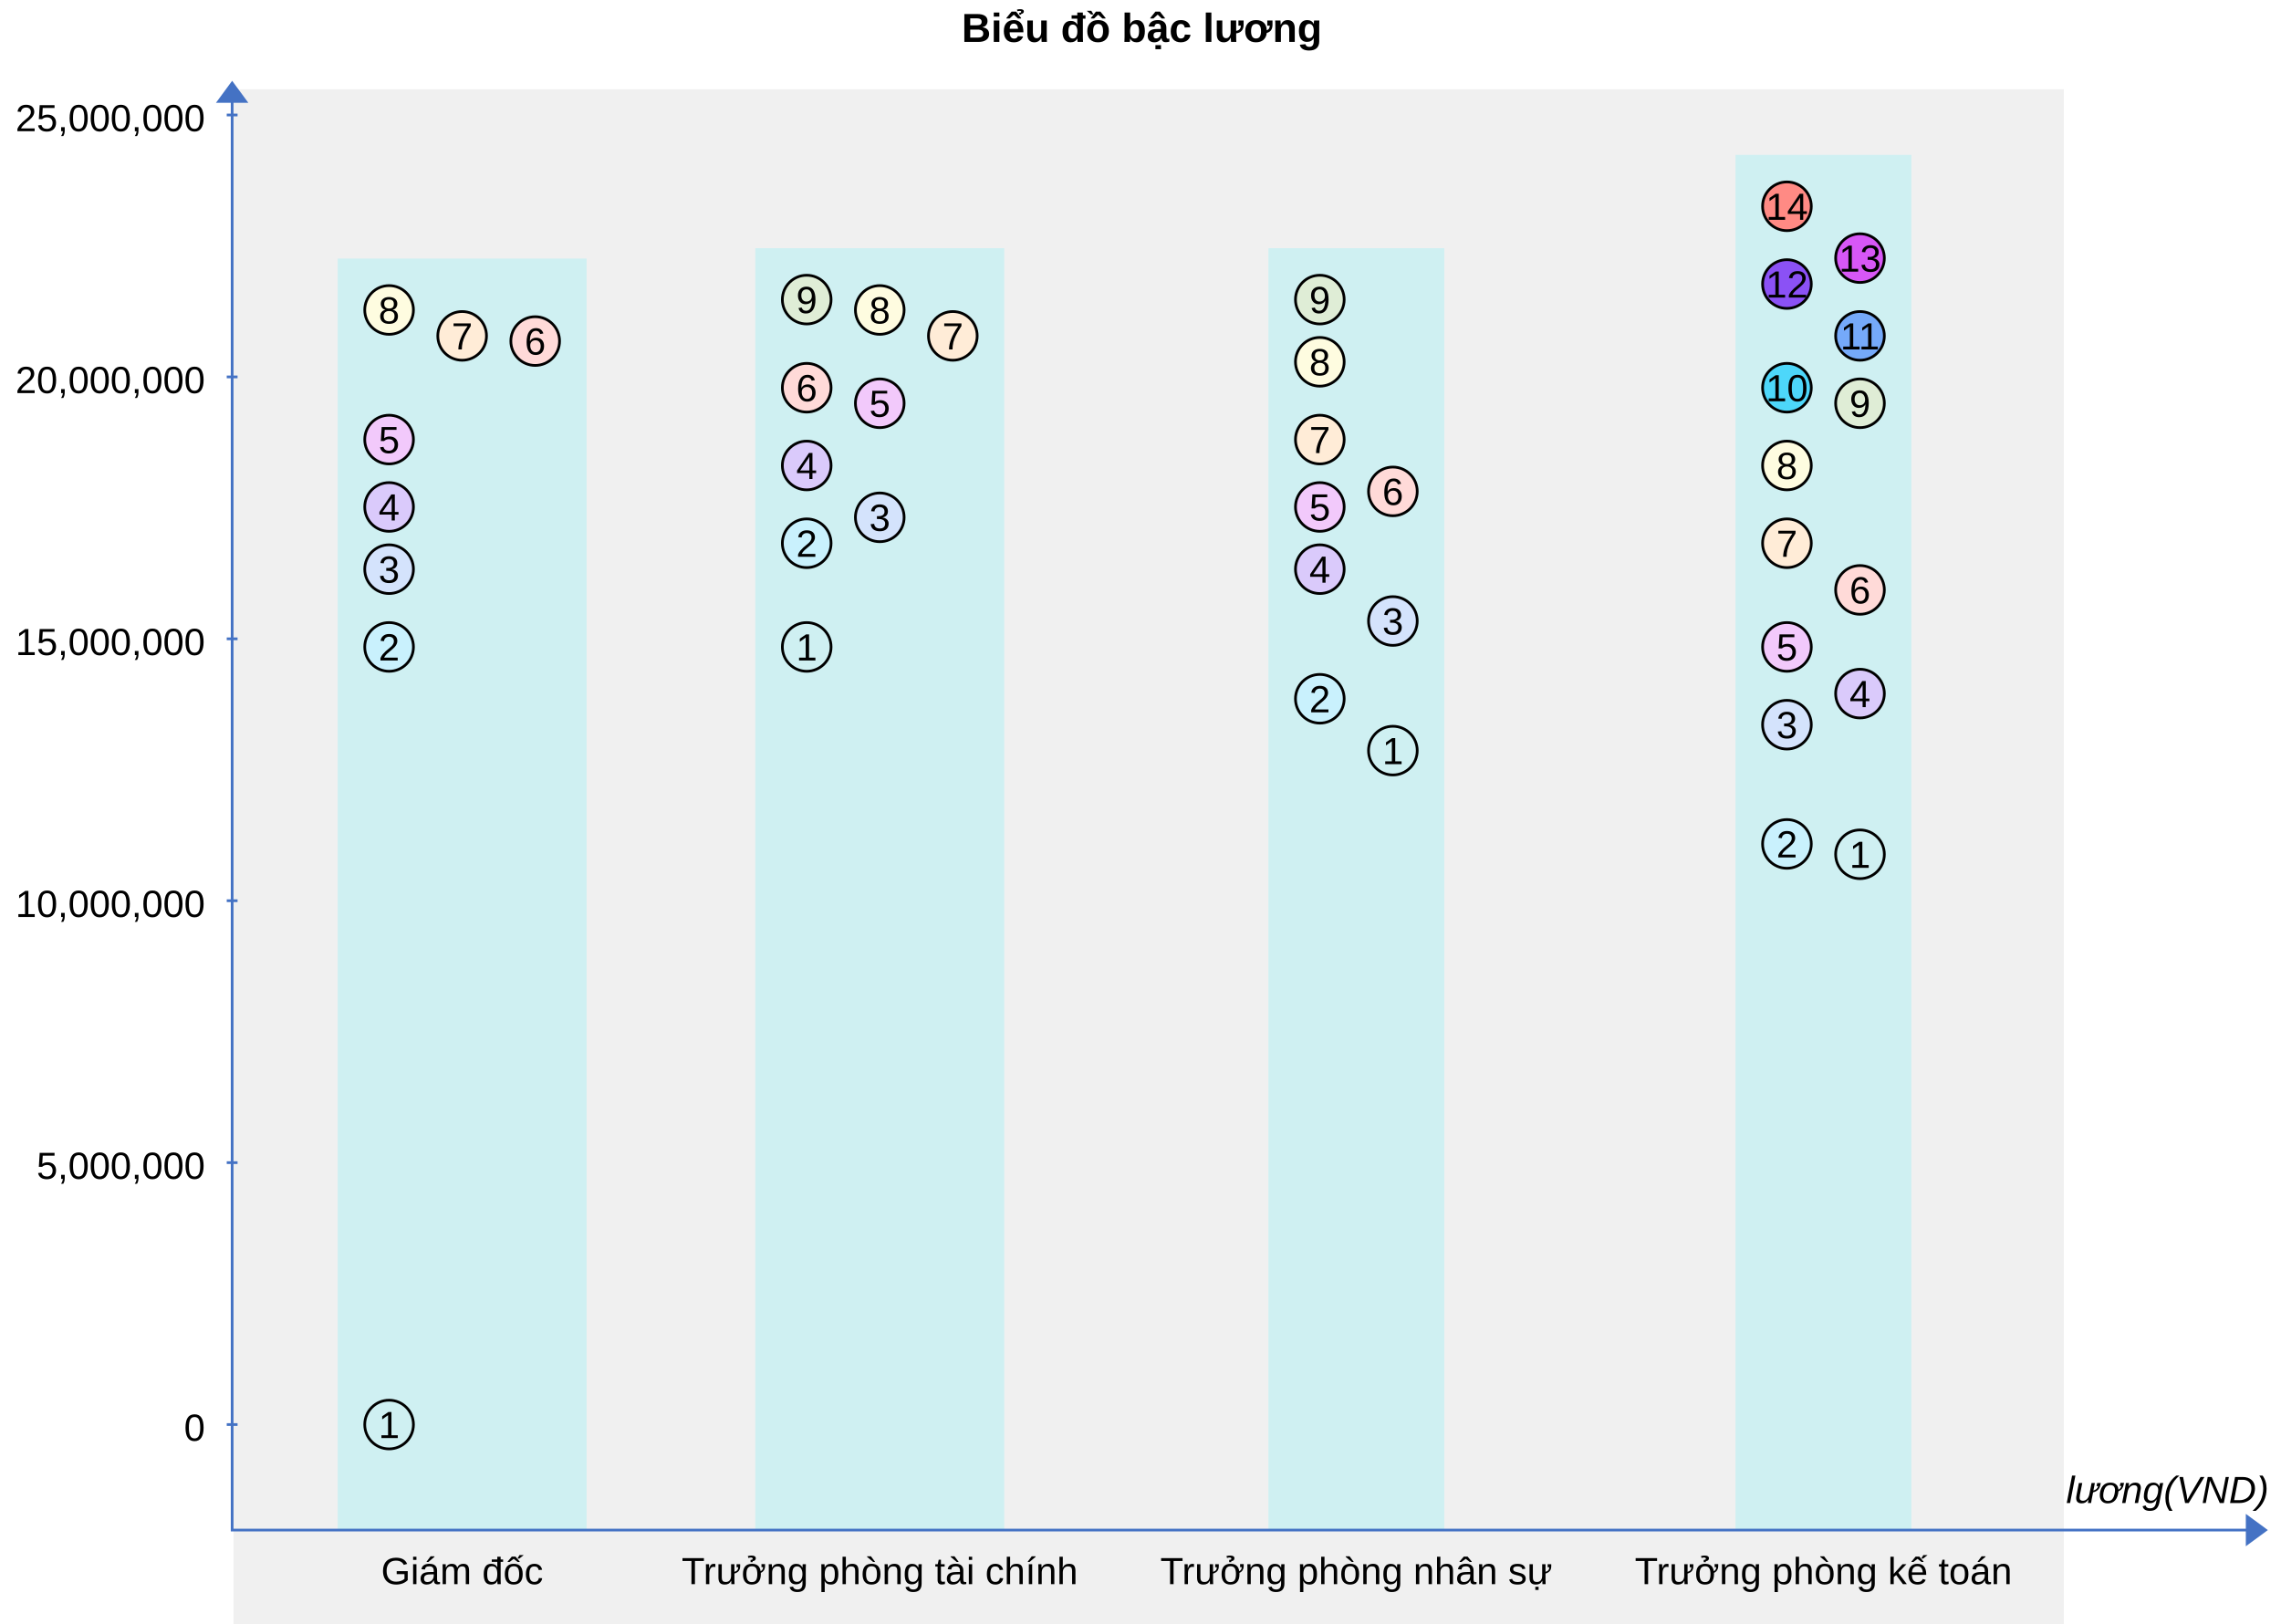
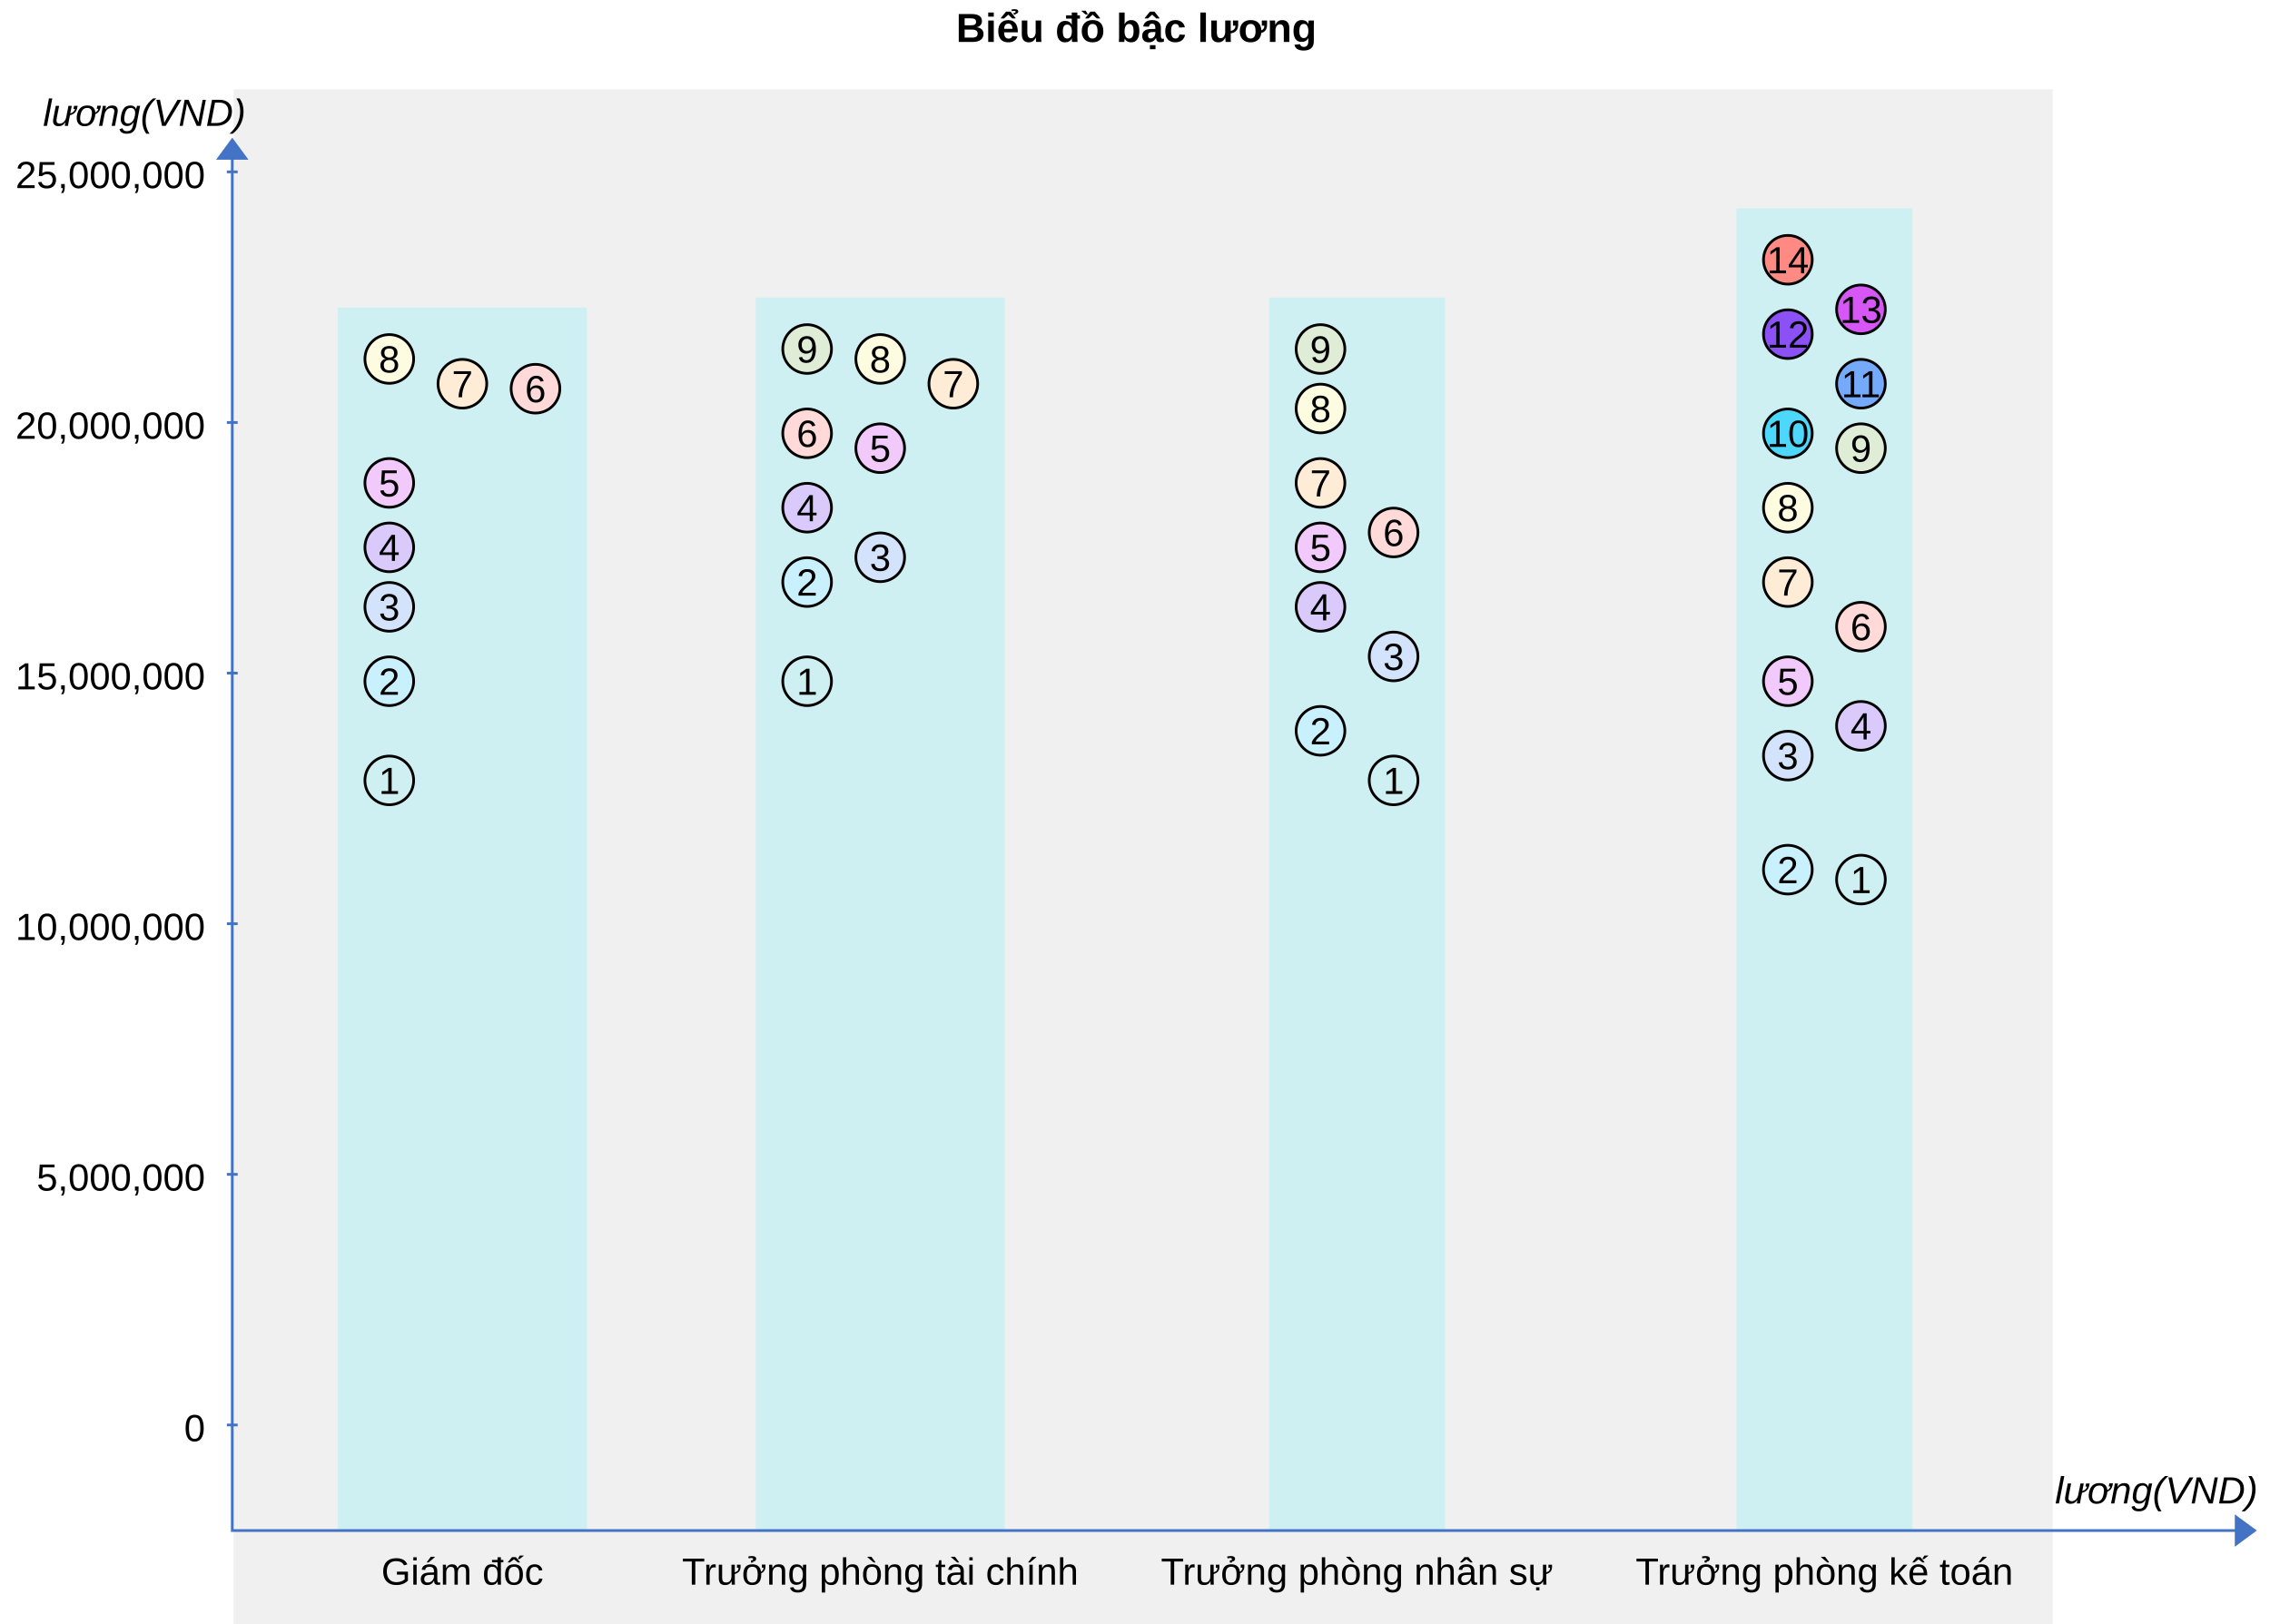
- <svg xmlns="http://www.w3.org/2000/svg" version="1.1" class="ag-canvas vc-chart vc-rank-chart" width="843" height="600" viewBox="-0.5 -0.5 843 600" style="width: 100%; height: 600px; font-family: &quot;Helvetica Neue&quot;, Arial, Helvetica, sans-serif; font-size: 14px; background-color: rgb(255, 255, 255);">
+ <svg xmlns="http://www.w3.org/2000/svg" version="1.1" class="ag-canvas vc-chart vc-rank-chart" width="838.5" height="600" viewBox="-0.5 -0.5 838.5 600" style="width: 838.5px; height: 600px; font-family: &quot;Helvetica Neue&quot;, Arial, Helvetica, sans-serif; font-size: 14px; background-color: rgb(255, 255, 255);">
  <image class="absol-attachhook" style="display:none" href="" />
  <g class="vc-body" transform="translate(5,32)">
    <g class="vc-axis-ctn" transform="translate(80.29688,0)">
      <g class="vc-oxy-space" transform="translate(0,533)">
        <g class="vc-ox-label-ctn" transform="translate(0,20)">
          <text class="vc-ox-label" x="85" style="text-anchor: middle;">Giám đốc</text>
          <text class="vc-ox-label" x="239.344" style="text-anchor: middle;">Trưởng phòng tài chính</text>
          <text class="vc-ox-label" x="415.477" style="text-anchor: middle;">Trưởng phòng nhân sự</text>
          <text class="vc-ox-label" x="588.109" style="text-anchor: middle;">Trưởng phòng kế toán</text>
        </g>
        <g class="vc-rank-list-ctn">
          <g transform="translate(39,0)">
-             <rect x="0" y="-469.94" class="vc-rank-position-list-rect" width="92" height="469.94" style="stroke: none; fill: rgba(0, 247, 255, 0.137);" />
-             <g transform="translate(10, -39)">
-               <circle cx="9" cy="0" r="9" class="rank-chart-plot" style="fill: transparent; stroke: rgb(0, 0, 0); stroke-width: 1px;" />
-               <text x="9" y="5" text-anchor="middle" class="rank-chart-plot-text" style="cursor: default;">1</text>
-             </g>
-             <g transform="translate(10, -326.4)">
-               <circle cx="9" cy="0" r="9" class="rank-chart-plot" style="fill: rgb(201, 241, 253); stroke: rgb(0, 0, 0); stroke-width: 1px;" />
-               <text x="9" y="5" text-anchor="middle" class="rank-chart-plot-text" style="cursor: default;">2</text>
-             </g>
-             <g transform="translate(10, -355.14)">
-               <circle cx="9" cy="0" r="9" class="rank-chart-plot" style="fill: rgb(212, 227, 252); stroke: rgb(0, 0, 0); stroke-width: 1px;" />
-               <text x="9" y="5" text-anchor="middle" class="rank-chart-plot-text" style="cursor: default;">3</text>
-             </g>
-             <g transform="translate(10, -378.132)">
-               <circle cx="9" cy="0" r="9" class="rank-chart-plot" style="fill: rgb(218, 202, 251); stroke: rgb(0, 0, 0); stroke-width: 1px;" />
-               <text x="9" y="5" text-anchor="middle" class="rank-chart-plot-text" style="cursor: default;">4</text>
-             </g>
-             <g transform="translate(10, -403.04)">
-               <circle cx="9" cy="0" r="9" class="rank-chart-plot" style="fill: rgb(242, 201, 251); stroke: rgb(0, 0, 0); stroke-width: 1px;" />
-               <text x="9" y="5" text-anchor="middle" class="rank-chart-plot-text" style="cursor: default;">5</text>
-             </g>
-             <g transform="translate(64, -439.444)">
-               <circle cx="9" cy="0" r="9" class="rank-chart-plot" style="fill: rgb(255, 218, 216); stroke: rgb(0, 0, 0); stroke-width: 1px;" />
-               <text x="9" y="5" text-anchor="middle" class="rank-chart-plot-text" style="cursor: default;">6</text>
-             </g>
-             <g transform="translate(37, -441.36)">
-               <circle cx="9" cy="0" r="9" class="rank-chart-plot" style="fill: rgb(255, 236, 215); stroke: rgb(0, 0, 0); stroke-width: 1px;" />
-               <text x="9" y="5" text-anchor="middle" class="rank-chart-plot-text" style="cursor: default;">7</text>
-             </g>
-             <g transform="translate(10, -450.94)">
-               <circle cx="9" cy="0" r="9" class="rank-chart-plot" style="fill: rgb(254, 252, 224); stroke: rgb(0, 0, 0); stroke-width: 1px;" />
-               <text x="9" y="5" text-anchor="middle" class="rank-chart-plot-text" style="cursor: default;">8</text>
+             <rect x="0" y="-451.88" class="vc-rank-position-list-rect" width="92" height="451.88" style="stroke: none; fill: rgba(0, 247, 255, 0.137);" />
+             <g transform="translate(10, -277.16)">
+               <circle cx="9" cy="0" r="9" class="rank-chart-plot" style="fill: transparent; stroke: rgb(0, 0, 0); stroke-width: 1px;" />
+               <text x="9" y="5" text-anchor="middle" class="rank-chart-plot-text" style="cursor: default;">1
+                             </text>
+             </g>
+             <g transform="translate(10, -313.8)">
+               <circle cx="9" cy="0" r="9" class="rank-chart-plot" style="fill: rgb(201, 241, 253); stroke: rgb(0, 0, 0); stroke-width: 1px;" />
+               <text x="9" y="5" text-anchor="middle" class="rank-chart-plot-text" style="cursor: default;">2
+                             </text>
+             </g>
+             <g transform="translate(10, -341.28)">
+               <circle cx="9" cy="0" r="9" class="rank-chart-plot" style="fill: rgb(212, 227, 252); stroke: rgb(0, 0, 0); stroke-width: 1px;" />
+               <text x="9" y="5" text-anchor="middle" class="rank-chart-plot-text" style="cursor: default;">3
+                             </text>
+             </g>
+             <g transform="translate(10, -363.264)">
+               <circle cx="9" cy="0" r="9" class="rank-chart-plot" style="fill: rgb(218, 202, 251); stroke: rgb(0, 0, 0); stroke-width: 1px;" />
+               <text x="9" y="5" text-anchor="middle" class="rank-chart-plot-text" style="cursor: default;">4
+                             </text>
+             </g>
+             <g transform="translate(10, -387.08)">
+               <circle cx="9" cy="0" r="9" class="rank-chart-plot" style="fill: rgb(242, 201, 251); stroke: rgb(0, 0, 0); stroke-width: 1px;" />
+               <text x="9" y="5" text-anchor="middle" class="rank-chart-plot-text" style="cursor: default;">5
+                             </text>
+             </g>
+             <g transform="translate(64, -421.888)">
+               <circle cx="9" cy="0" r="9" class="rank-chart-plot" style="fill: rgb(255, 218, 216); stroke: rgb(0, 0, 0); stroke-width: 1px;" />
+               <text x="9" y="5" text-anchor="middle" class="rank-chart-plot-text" style="cursor: default;">6
+                             </text>
+             </g>
+             <g transform="translate(37, -423.72)">
+               <circle cx="9" cy="0" r="9" class="rank-chart-plot" style="fill: rgb(255, 236, 215); stroke: rgb(0, 0, 0); stroke-width: 1px;" />
+               <text x="9" y="5" text-anchor="middle" class="rank-chart-plot-text" style="cursor: default;">7
+                             </text>
+             </g>
+             <g transform="translate(10, -432.88)">
+               <circle cx="9" cy="0" r="9" class="rank-chart-plot" style="fill: rgb(254, 252, 224); stroke: rgb(0, 0, 0); stroke-width: 1px;" />
+               <text x="9" y="5" text-anchor="middle" class="rank-chart-plot-text" style="cursor: default;">8
+                             </text>
            </g>
          </g>
          <g transform="translate(193.3438,0)">
-             <rect x="0" y="-473.772" class="vc-rank-position-list-rect" width="92" height="473.772" style="stroke: none; fill: rgba(0, 247, 255, 0.137);" />
-             <g transform="translate(10, -326.4)">
-               <circle cx="9" cy="0" r="9" class="rank-chart-plot" style="fill: transparent; stroke: rgb(0, 0, 0); stroke-width: 1px;" />
-               <text x="9" y="5" text-anchor="middle" class="rank-chart-plot-text" style="cursor: default;">1</text>
-             </g>
-             <g transform="translate(10, -364.72)">
-               <circle cx="9" cy="0" r="9" class="rank-chart-plot" style="fill: rgb(201, 241, 253); stroke: rgb(0, 0, 0); stroke-width: 1px;" />
-               <text x="9" y="5" text-anchor="middle" class="rank-chart-plot-text" style="cursor: default;">2</text>
-             </g>
-             <g transform="translate(37, -374.3)">
-               <circle cx="9" cy="0" r="9" class="rank-chart-plot" style="fill: rgb(212, 227, 252); stroke: rgb(0, 0, 0); stroke-width: 1px;" />
-               <text x="9" y="5" text-anchor="middle" class="rank-chart-plot-text" style="cursor: default;">3</text>
-             </g>
-             <g transform="translate(10, -393.46)">
-               <circle cx="9" cy="0" r="9" class="rank-chart-plot" style="fill: rgb(218, 202, 251); stroke: rgb(0, 0, 0); stroke-width: 1px;" />
-               <text x="9" y="5" text-anchor="middle" class="rank-chart-plot-text" style="cursor: default;">4</text>
-             </g>
-             <g transform="translate(37, -416.452)">
-               <circle cx="9" cy="0" r="9" class="rank-chart-plot" style="fill: rgb(242, 201, 251); stroke: rgb(0, 0, 0); stroke-width: 1px;" />
-               <text x="9" y="5" text-anchor="middle" class="rank-chart-plot-text" style="cursor: default;">5</text>
-             </g>
-             <g transform="translate(10, -422.2)">
-               <circle cx="9" cy="0" r="9" class="rank-chart-plot" style="fill: rgb(255, 218, 216); stroke: rgb(0, 0, 0); stroke-width: 1px;" />
-               <text x="9" y="5" text-anchor="middle" class="rank-chart-plot-text" style="cursor: default;">6</text>
-             </g>
-             <g transform="translate(64, -441.36)">
-               <circle cx="9" cy="0" r="9" class="rank-chart-plot" style="fill: rgb(255, 236, 215); stroke: rgb(0, 0, 0); stroke-width: 1px;" />
-               <text x="9" y="5" text-anchor="middle" class="rank-chart-plot-text" style="cursor: default;">7</text>
-             </g>
-             <g transform="translate(37, -450.94)">
-               <circle cx="9" cy="0" r="9" class="rank-chart-plot" style="fill: rgb(254, 252, 224); stroke: rgb(0, 0, 0); stroke-width: 1px;" />
-               <text x="9" y="5" text-anchor="middle" class="rank-chart-plot-text" style="cursor: default;">8</text>
-             </g>
-             <g transform="translate(10, -454.772)">
+             <rect x="0" y="-455.544" class="vc-rank-position-list-rect" width="92" height="455.544" style="stroke: none; fill: rgba(0, 247, 255, 0.137);" />
+             <g transform="translate(10, -313.8)">
+               <circle cx="9" cy="0" r="9" class="rank-chart-plot" style="fill: transparent; stroke: rgb(0, 0, 0); stroke-width: 1px;" />
+               <text x="9" y="5" text-anchor="middle" class="rank-chart-plot-text" style="cursor: default;">1
+                             </text>
+             </g>
+             <g transform="translate(10, -350.44)">
+               <circle cx="9" cy="0" r="9" class="rank-chart-plot" style="fill: rgb(201, 241, 253); stroke: rgb(0, 0, 0); stroke-width: 1px;" />
+               <text x="9" y="5" text-anchor="middle" class="rank-chart-plot-text" style="cursor: default;">2
+                             </text>
+             </g>
+             <g transform="translate(37, -359.6)">
+               <circle cx="9" cy="0" r="9" class="rank-chart-plot" style="fill: rgb(212, 227, 252); stroke: rgb(0, 0, 0); stroke-width: 1px;" />
+               <text x="9" y="5" text-anchor="middle" class="rank-chart-plot-text" style="cursor: default;">3
+                             </text>
+             </g>
+             <g transform="translate(10, -377.92)">
+               <circle cx="9" cy="0" r="9" class="rank-chart-plot" style="fill: rgb(218, 202, 251); stroke: rgb(0, 0, 0); stroke-width: 1px;" />
+               <text x="9" y="5" text-anchor="middle" class="rank-chart-plot-text" style="cursor: default;">4
+                             </text>
+             </g>
+             <g transform="translate(37, -399.904)">
+               <circle cx="9" cy="0" r="9" class="rank-chart-plot" style="fill: rgb(242, 201, 251); stroke: rgb(0, 0, 0); stroke-width: 1px;" />
+               <text x="9" y="5" text-anchor="middle" class="rank-chart-plot-text" style="cursor: default;">5
+                             </text>
+             </g>
+             <g transform="translate(10, -405.4)">
+               <circle cx="9" cy="0" r="9" class="rank-chart-plot" style="fill: rgb(255, 218, 216); stroke: rgb(0, 0, 0); stroke-width: 1px;" />
+               <text x="9" y="5" text-anchor="middle" class="rank-chart-plot-text" style="cursor: default;">6
+                             </text>
+             </g>
+             <g transform="translate(64, -423.72)">
+               <circle cx="9" cy="0" r="9" class="rank-chart-plot" style="fill: rgb(255, 236, 215); stroke: rgb(0, 0, 0); stroke-width: 1px;" />
+               <text x="9" y="5" text-anchor="middle" class="rank-chart-plot-text" style="cursor: default;">7
+                             </text>
+             </g>
+             <g transform="translate(37, -432.88)">
+               <circle cx="9" cy="0" r="9" class="rank-chart-plot" style="fill: rgb(254, 252, 224); stroke: rgb(0, 0, 0); stroke-width: 1px;" />
+               <text x="9" y="5" text-anchor="middle" class="rank-chart-plot-text" style="cursor: default;">8
+                             </text>
+             </g>
+             <g transform="translate(10, -436.544)">
              <circle cx="9" cy="0" r="9" class="rank-chart-plot" style="fill: rgb(223, 237, 214); stroke: rgb(0, 0, 0); stroke-width: 1px;" />
-               <text x="9" y="5" text-anchor="middle" class="rank-chart-plot-text" style="cursor: default;">9</text>
+               <text x="9" y="5" text-anchor="middle" class="rank-chart-plot-text" style="cursor: default;">9
+                             </text>
            </g>
          </g>
          <g transform="translate(382.9766,0)">
-             <rect x="0" y="-473.772" class="vc-rank-position-list-rect" width="65" height="473.772" style="stroke: none; fill: rgba(0, 247, 255, 0.137);" />
-             <g transform="translate(37, -288.08)">
-               <circle cx="9" cy="0" r="9" class="rank-chart-plot" style="fill: transparent; stroke: rgb(0, 0, 0); stroke-width: 1px;" />
-               <text x="9" y="5" text-anchor="middle" class="rank-chart-plot-text" style="cursor: default;">1</text>
-             </g>
-             <g transform="translate(10, -307.24)">
-               <circle cx="9" cy="0" r="9" class="rank-chart-plot" style="fill: rgb(201, 241, 253); stroke: rgb(0, 0, 0); stroke-width: 1px;" />
-               <text x="9" y="5" text-anchor="middle" class="rank-chart-plot-text" style="cursor: default;">2</text>
-             </g>
-             <g transform="translate(37, -335.98)">
-               <circle cx="9" cy="0" r="9" class="rank-chart-plot" style="fill: rgb(212, 227, 252); stroke: rgb(0, 0, 0); stroke-width: 1px;" />
-               <text x="9" y="5" text-anchor="middle" class="rank-chart-plot-text" style="cursor: default;">3</text>
-             </g>
-             <g transform="translate(10, -355.14)">
-               <circle cx="9" cy="0" r="9" class="rank-chart-plot" style="fill: rgb(218, 202, 251); stroke: rgb(0, 0, 0); stroke-width: 1px;" />
-               <text x="9" y="5" text-anchor="middle" class="rank-chart-plot-text" style="cursor: default;">4</text>
-             </g>
-             <g transform="translate(10, -378.132)">
-               <circle cx="9" cy="0" r="9" class="rank-chart-plot" style="fill: rgb(242, 201, 251); stroke: rgb(0, 0, 0); stroke-width: 1px;" />
-               <text x="9" y="5" text-anchor="middle" class="rank-chart-plot-text" style="cursor: default;">5</text>
-             </g>
-             <g transform="translate(37, -383.88)">
-               <circle cx="9" cy="0" r="9" class="rank-chart-plot" style="fill: rgb(255, 218, 216); stroke: rgb(0, 0, 0); stroke-width: 1px;" />
-               <text x="9" y="5" text-anchor="middle" class="rank-chart-plot-text" style="cursor: default;">6</text>
-             </g>
-             <g transform="translate(10, -403.04)">
-               <circle cx="9" cy="0" r="9" class="rank-chart-plot" style="fill: rgb(255, 236, 215); stroke: rgb(0, 0, 0); stroke-width: 1px;" />
-               <text x="9" y="5" text-anchor="middle" class="rank-chart-plot-text" style="cursor: default;">7</text>
-             </g>
-             <g transform="translate(10, -431.78)">
-               <circle cx="9" cy="0" r="9" class="rank-chart-plot" style="fill: rgb(254, 252, 224); stroke: rgb(0, 0, 0); stroke-width: 1px;" />
-               <text x="9" y="5" text-anchor="middle" class="rank-chart-plot-text" style="cursor: default;">8</text>
-             </g>
-             <g transform="translate(10, -454.772)">
+             <rect x="0" y="-455.544" class="vc-rank-position-list-rect" width="65" height="455.544" style="stroke: none; fill: rgba(0, 247, 255, 0.137);" />
+             <g transform="translate(37, -277.16)">
+               <circle cx="9" cy="0" r="9" class="rank-chart-plot" style="fill: transparent; stroke: rgb(0, 0, 0); stroke-width: 1px;" />
+               <text x="9" y="5" text-anchor="middle" class="rank-chart-plot-text" style="cursor: default;">1
+                             </text>
+             </g>
+             <g transform="translate(10, -295.48)">
+               <circle cx="9" cy="0" r="9" class="rank-chart-plot" style="fill: rgb(201, 241, 253); stroke: rgb(0, 0, 0); stroke-width: 1px;" />
+               <text x="9" y="5" text-anchor="middle" class="rank-chart-plot-text" style="cursor: default;">2
+                             </text>
+             </g>
+             <g transform="translate(37, -322.96)">
+               <circle cx="9" cy="0" r="9" class="rank-chart-plot" style="fill: rgb(212, 227, 252); stroke: rgb(0, 0, 0); stroke-width: 1px;" />
+               <text x="9" y="5" text-anchor="middle" class="rank-chart-plot-text" style="cursor: default;">3
+                             </text>
+             </g>
+             <g transform="translate(10, -341.28)">
+               <circle cx="9" cy="0" r="9" class="rank-chart-plot" style="fill: rgb(218, 202, 251); stroke: rgb(0, 0, 0); stroke-width: 1px;" />
+               <text x="9" y="5" text-anchor="middle" class="rank-chart-plot-text" style="cursor: default;">4
+                             </text>
+             </g>
+             <g transform="translate(10, -363.264)">
+               <circle cx="9" cy="0" r="9" class="rank-chart-plot" style="fill: rgb(242, 201, 251); stroke: rgb(0, 0, 0); stroke-width: 1px;" />
+               <text x="9" y="5" text-anchor="middle" class="rank-chart-plot-text" style="cursor: default;">5
+                             </text>
+             </g>
+             <g transform="translate(37, -368.76)">
+               <circle cx="9" cy="0" r="9" class="rank-chart-plot" style="fill: rgb(255, 218, 216); stroke: rgb(0, 0, 0); stroke-width: 1px;" />
+               <text x="9" y="5" text-anchor="middle" class="rank-chart-plot-text" style="cursor: default;">6
+                             </text>
+             </g>
+             <g transform="translate(10, -387.08)">
+               <circle cx="9" cy="0" r="9" class="rank-chart-plot" style="fill: rgb(255, 236, 215); stroke: rgb(0, 0, 0); stroke-width: 1px;" />
+               <text x="9" y="5" text-anchor="middle" class="rank-chart-plot-text" style="cursor: default;">7
+                             </text>
+             </g>
+             <g transform="translate(10, -414.56)">
+               <circle cx="9" cy="0" r="9" class="rank-chart-plot" style="fill: rgb(254, 252, 224); stroke: rgb(0, 0, 0); stroke-width: 1px;" />
+               <text x="9" y="5" text-anchor="middle" class="rank-chart-plot-text" style="cursor: default;">8
+                             </text>
+             </g>
+             <g transform="translate(10, -436.544)">
              <circle cx="9" cy="0" r="9" class="rank-chart-plot" style="fill: rgb(223, 237, 214); stroke: rgb(0, 0, 0); stroke-width: 1px;" />
-               <text x="9" y="5" text-anchor="middle" class="rank-chart-plot-text" style="cursor: default;">9</text>
+               <text x="9" y="5" text-anchor="middle" class="rank-chart-plot-text" style="cursor: default;">9
+                             </text>
            </g>
          </g>
          <g transform="translate(555.6094,0)">
-             <rect x="0" y="-508.26" class="vc-rank-position-list-rect" width="65" height="508.26" style="stroke: none; fill: rgba(0, 247, 255, 0.137);" />
-             <g transform="translate(37, -249.76)">
-               <circle cx="9" cy="0" r="9" class="rank-chart-plot" style="fill: transparent; stroke: rgb(0, 0, 0); stroke-width: 1px;" />
-               <text x="9" y="5" text-anchor="middle" class="rank-chart-plot-text" style="cursor: default;">1</text>
-             </g>
-             <g transform="translate(10, -253.592)">
-               <circle cx="9" cy="0" r="9" class="rank-chart-plot" style="fill: rgb(201, 241, 253); stroke: rgb(0, 0, 0); stroke-width: 1px;" />
-               <text x="9" y="5" text-anchor="middle" class="rank-chart-plot-text" style="cursor: default;">2</text>
-             </g>
-             <g transform="translate(10, -297.66)">
-               <circle cx="9" cy="0" r="9" class="rank-chart-plot" style="fill: rgb(212, 227, 252); stroke: rgb(0, 0, 0); stroke-width: 1px;" />
-               <text x="9" y="5" text-anchor="middle" class="rank-chart-plot-text" style="cursor: default;">3</text>
-             </g>
-             <g transform="translate(37, -309.156)">
-               <circle cx="9" cy="0" r="9" class="rank-chart-plot" style="fill: rgb(218, 202, 251); stroke: rgb(0, 0, 0); stroke-width: 1px;" />
-               <text x="9" y="5" text-anchor="middle" class="rank-chart-plot-text" style="cursor: default;">4</text>
-             </g>
-             <g transform="translate(10, -326.4)">
-               <circle cx="9" cy="0" r="9" class="rank-chart-plot" style="fill: rgb(242, 201, 251); stroke: rgb(0, 0, 0); stroke-width: 1px;" />
-               <text x="9" y="5" text-anchor="middle" class="rank-chart-plot-text" style="cursor: default;">5</text>
-             </g>
-             <g transform="translate(37, -347.476)">
-               <circle cx="9" cy="0" r="9" class="rank-chart-plot" style="fill: rgb(255, 218, 216); stroke: rgb(0, 0, 0); stroke-width: 1px;" />
-               <text x="9" y="5" text-anchor="middle" class="rank-chart-plot-text" style="cursor: default;">6</text>
-             </g>
-             <g transform="translate(10, -364.72)">
-               <circle cx="9" cy="0" r="9" class="rank-chart-plot" style="fill: rgb(255, 236, 215); stroke: rgb(0, 0, 0); stroke-width: 1px;" />
-               <text x="9" y="5" text-anchor="middle" class="rank-chart-plot-text" style="cursor: default;">7</text>
-             </g>
-             <g transform="translate(10, -393.46)">
-               <circle cx="9" cy="0" r="9" class="rank-chart-plot" style="fill: rgb(254, 252, 224); stroke: rgb(0, 0, 0); stroke-width: 1px;" />
-               <text x="9" y="5" text-anchor="middle" class="rank-chart-plot-text" style="cursor: default;">8</text>
-             </g>
-             <g transform="translate(37, -416.452)">
+             <rect x="0" y="-488.52" class="vc-rank-position-list-rect" width="65" height="488.52" style="stroke: none; fill: rgba(0, 247, 255, 0.137);" />
+             <g transform="translate(37, -240.52)">
+               <circle cx="9" cy="0" r="9" class="rank-chart-plot" style="fill: transparent; stroke: rgb(0, 0, 0); stroke-width: 1px;" />
+               <text x="9" y="5" text-anchor="middle" class="rank-chart-plot-text" style="cursor: default;">1
+                             </text>
+             </g>
+             <g transform="translate(10, -244.184)">
+               <circle cx="9" cy="0" r="9" class="rank-chart-plot" style="fill: rgb(201, 241, 253); stroke: rgb(0, 0, 0); stroke-width: 1px;" />
+               <text x="9" y="5" text-anchor="middle" class="rank-chart-plot-text" style="cursor: default;">2
+                             </text>
+             </g>
+             <g transform="translate(10, -286.32)">
+               <circle cx="9" cy="0" r="9" class="rank-chart-plot" style="fill: rgb(212, 227, 252); stroke: rgb(0, 0, 0); stroke-width: 1px;" />
+               <text x="9" y="5" text-anchor="middle" class="rank-chart-plot-text" style="cursor: default;">3
+                             </text>
+             </g>
+             <g transform="translate(37, -297.312)">
+               <circle cx="9" cy="0" r="9" class="rank-chart-plot" style="fill: rgb(218, 202, 251); stroke: rgb(0, 0, 0); stroke-width: 1px;" />
+               <text x="9" y="5" text-anchor="middle" class="rank-chart-plot-text" style="cursor: default;">4
+                             </text>
+             </g>
+             <g transform="translate(10, -313.8)">
+               <circle cx="9" cy="0" r="9" class="rank-chart-plot" style="fill: rgb(242, 201, 251); stroke: rgb(0, 0, 0); stroke-width: 1px;" />
+               <text x="9" y="5" text-anchor="middle" class="rank-chart-plot-text" style="cursor: default;">5
+                             </text>
+             </g>
+             <g transform="translate(37, -333.952)">
+               <circle cx="9" cy="0" r="9" class="rank-chart-plot" style="fill: rgb(255, 218, 216); stroke: rgb(0, 0, 0); stroke-width: 1px;" />
+               <text x="9" y="5" text-anchor="middle" class="rank-chart-plot-text" style="cursor: default;">6
+                             </text>
+             </g>
+             <g transform="translate(10, -350.44)">
+               <circle cx="9" cy="0" r="9" class="rank-chart-plot" style="fill: rgb(255, 236, 215); stroke: rgb(0, 0, 0); stroke-width: 1px;" />
+               <text x="9" y="5" text-anchor="middle" class="rank-chart-plot-text" style="cursor: default;">7
+                             </text>
+             </g>
+             <g transform="translate(10, -377.92)">
+               <circle cx="9" cy="0" r="9" class="rank-chart-plot" style="fill: rgb(254, 252, 224); stroke: rgb(0, 0, 0); stroke-width: 1px;" />
+               <text x="9" y="5" text-anchor="middle" class="rank-chart-plot-text" style="cursor: default;">8
+                             </text>
+             </g>
+             <g transform="translate(37, -399.904)">
              <circle cx="9" cy="0" r="9" class="rank-chart-plot" style="fill: rgb(223, 237, 214); stroke: rgb(0, 0, 0); stroke-width: 1px;" />
-               <text x="9" y="5" text-anchor="middle" class="rank-chart-plot-text" style="cursor: default;">9</text>
-             </g>
-             <g transform="translate(10, -422.2)">
+               <text x="9" y="5" text-anchor="middle" class="rank-chart-plot-text" style="cursor: default;">9
+                             </text>
+             </g>
+             <g transform="translate(10, -405.4)">
              <circle cx="9" cy="0" r="9" class="rank-chart-plot" style="fill: rgb(77, 215, 250); stroke: rgb(0, 0, 0); stroke-width: 1px;" />
-               <text x="9" y="5" text-anchor="middle" class="rank-chart-plot-text" style="cursor: default;">10</text>
-             </g>
-             <g transform="translate(37, -441.36)">
+               <text x="9" y="5" text-anchor="middle" class="rank-chart-plot-text" style="cursor: default;">10
+                             </text>
+             </g>
+             <g transform="translate(37, -423.72)">
              <circle cx="9" cy="0" r="9" class="rank-chart-plot" style="fill: rgb(117, 169, 249); stroke: rgb(0, 0, 0); stroke-width: 1px;" />
-               <text x="9" y="5" text-anchor="middle" class="rank-chart-plot-text" style="cursor: default;">11</text>
-             </g>
-             <g transform="translate(10, -460.52)">
+               <text x="9" y="5" text-anchor="middle" class="rank-chart-plot-text" style="cursor: default;">11
+                             </text>
+             </g>
+             <g transform="translate(10, -442.04)">
              <circle cx="9" cy="0" r="9" class="rank-chart-plot" style="fill: rgb(139, 81, 245); stroke: rgb(0, 0, 0); stroke-width: 1px;" />
-               <text x="9" y="5" text-anchor="middle" class="rank-chart-plot-text" style="cursor: default;">12</text>
-             </g>
-             <g transform="translate(37, -470.1)">
+               <text x="9" y="5" text-anchor="middle" class="rank-chart-plot-text" style="cursor: default;">12
+                             </text>
+             </g>
+             <g transform="translate(37, -451.2)">
              <circle cx="9" cy="0" r="9" class="rank-chart-plot" style="fill: rgb(215, 87, 246); stroke: rgb(0, 0, 0); stroke-width: 1px;" />
-               <text x="9" y="5" text-anchor="middle" class="rank-chart-plot-text" style="cursor: default;">13</text>
-             </g>
-             <g transform="translate(10, -489.26)">
+               <text x="9" y="5" text-anchor="middle" class="rank-chart-plot-text" style="cursor: default;">13
+                             </text>
+             </g>
+             <g transform="translate(10, -469.52)">
              <circle cx="9" cy="0" r="9" class="rank-chart-plot" style="fill: rgb(255, 138, 132); stroke: rgb(0, 0, 0); stroke-width: 1px;" />
-               <text x="9" y="5" text-anchor="middle" class="rank-chart-plot-text" style="cursor: default;">14</text>
+               <text x="9" y="5" text-anchor="middle" class="rank-chart-plot-text" style="cursor: default;">14
+                             </text>
            </g>
          </g>
        </g>
      </g>
-       <path fill="white" stroke="white" fill-rule="evenodd" d="M-300 -300 H852.703 V1133H -300zM0 0 H 677.453 V 833 H 0z" class="vc-white-mask" style="fill: rgb(255, 255, 255);" />
+       <path fill="white" stroke="white" fill-rule="evenodd" d="M-300 -300 H848.203 V1133H -300zM0 0 H 672.953 V 833 H 0z" class="vc-white-mask" style="fill: rgb(255, 255, 255);" />
      <g class="vchart-axis" transform="translate(0,533)" style="stroke-width: 1px; stroke: rgb(68, 114, 196); fill: rgb(68, 114, 196);">
-         <path d="m-5 0h10l-5-6.8z" id="oy-arrow" transform="translate(0, -528)" />
-         <path d="m0 -5v10l6.8 -5z" id="ox-arrow" transform="translate(744.7031, 0)" />
-         <path d="m0 -528v528 h744.703" fill="none" id="oxy" />
-         <path class="cv-oy-division" d="M-2 -39H 2 M-2 -135.8H 2 M-2 -232.6H 2 M-2 -329.4H 2 M-2 -426.2H 2 M-2 -523H 2 " style="" />
-       </g>
-       <text y="523" x="752.703" class="vc-key-name" style="text-anchor: end; font-style: italic;">lương(VND)</text>
-       <g class="vc-scroll-arrow" style="display: none;" transform="translate(0,239.5)">
+         <path d="m-5 0h10l-5-6.8z" id="oy-arrow" transform="translate(0, -507)" />
+         <path d="m0 -5v10l6.8 -5z" id="ox-arrow" transform="translate(740.2031, 0)" />
+         <path d="m0 -507v507 h740.203" fill="none" id="oxy" />
+         <path class="cv-oy-division" d="M-2 -39H 2 M-2 -131.6H 2 M-2 -224.2H 2 M-2 -316.8H 2 M-2 -409.4H 2 M-2 -502H 2 " style="" />
+       </g>
+       <text y="523" x="748.203" class="vc-key-name" style="text-anchor: end; font-style: italic;">lương(VND)
+             </text>
+       <g class="vc-scroll-arrow" transform="translate(0,229)" style="display: none;">
        <g>
          <g class="vc-scroll-arrow-left" style="display: none;">
            <rect x="0" y="-19" width="30" height="38" rx="5" ry="5" class="vc-scroll-arrow-hit-box" style="fill: rgba(0, 0, 255, 0.03);" />
            <path d="m 24.023 -12.365 -12.876 12.695 12.876 12.946 v -3.716 l -9.214 -9.178 9.2 -9.056 z M 17.226 -12.48 v 3.652 l -9.172 9.055 9.172 9.148 v 3.547 l -12.797 -12.78 z" class="vc-scroll-arrow-icon" style="fill: rgb(0, 165, 214); user-select: none;" />
          </g>
-           <g class="vc-scroll-arrow-right" transform="translate(642.4531,0)">
+           <g class="vc-scroll-arrow-right" transform="translate(113.4531,0)">
            <rect x="-30" y="-19" width="30" height="38" rx="5" ry="5" class="vc-scroll-arrow-hit-box" style="fill: rgba(0, 0, 255, 0.03);" />
            <path d="m -22.5 -12.365 12.876 12.695 -12.876 12.946 v -3.716 l 9.214 -9.178 -9.2 -9.056 z M -15.703 -12.48 v 3.652 l 9.172 9.055 -9.172 9.148 v 3.547 l 12.797 -12.78 z" class="vc-scroll-arrow-icon" style="fill: rgb(0, 165, 214); user-select: none;" />
          </g>
        </g>
      </g>
      <g class="vchart-vscrollbar as-hanger vchart-hidden" transform="translate(0,523)" style="display: none;">
-         <rect x="0" y="0" class="vchart-vscrollbar-bar" height="10" width="676.453" rx="4" ry="4" style="fill: rgba(0, 0, 0, 0.07);" />
-         <rect class="vchart-vscrollbar-button" width="661.954" height="8" y="1" rx="4" ry="4" x="0" style="fill: rgba(0, 0, 0, 0.1);" />
-       </g>
-       <text y="14" x="5" class="vc-value-name" style="text-anchor: end; font-style: italic;" />
+         <rect x="0" y="0" class="vchart-vscrollbar-bar" height="10" rx="4" ry="4" width="671.953" style="fill: rgba(0, 0, 0, 0.07);" />
+         <rect class="vchart-vscrollbar-button" width="26.864" height="8" y="1" rx="4" ry="4" x="0" style="fill: rgba(0, 0, 0, 0.1);" />
+       </g>
+       <text y="14" x="5" class="vc-value-name" style="text-anchor: end; font-style: italic;">lương(VND)</text>
    </g>
    <g class="vc-oy-value-ctn" transform="translate(80.29688,0)">
      <text class="vc-oy-value" y="500" x="-10" style="text-anchor: end;">0</text>
-       <text class="vc-oy-value" y="403.2" x="-10" style="text-anchor: end;">5,000,000</text>
-       <text class="vc-oy-value" y="306.4" x="-10" style="text-anchor: end;">10,000,000</text>
-       <text class="vc-oy-value" y="209.6" x="-10" style="text-anchor: end;">15,000,000</text>
-       <text class="vc-oy-value" y="112.8" x="-10" style="text-anchor: end;">20,000,000</text>
-       <text class="vc-oy-value" y="16" x="-10" style="text-anchor: end;">25,000,000</text>
+       <text class="vc-oy-value" y="407.4" x="-10" style="text-anchor: end;">5,000,000</text>
+       <text class="vc-oy-value" y="314.8" x="-10" style="text-anchor: end;">10,000,000</text>
+       <text class="vc-oy-value" y="222.2" x="-10" style="text-anchor: end;">15,000,000</text>
+       <text class="vc-oy-value" y="129.6" x="-10" style="text-anchor: end;">20,000,000</text>
+       <text class="vc-oy-value" y="37" x="-10" style="text-anchor: end;">25,000,000</text>
    </g>
  </g>
-   <text class="vc-title" x="421.5" y="15" style="font-weight: 700; font-size: 15px; text-anchor: middle;">Biểu đồ bậc lương</text>
-   <g class="vc-note-ctn" transform="translate(421.5,595)" />
+   <text class="vc-title" x="419.25" y="15" style="font-weight: 700; font-size: 15px; text-anchor: middle;">Biểu đồ bậc
+         lương
+     </text>
+   <g class="vc-note-ctn" transform="translate(419.25,595)" />
</svg>
